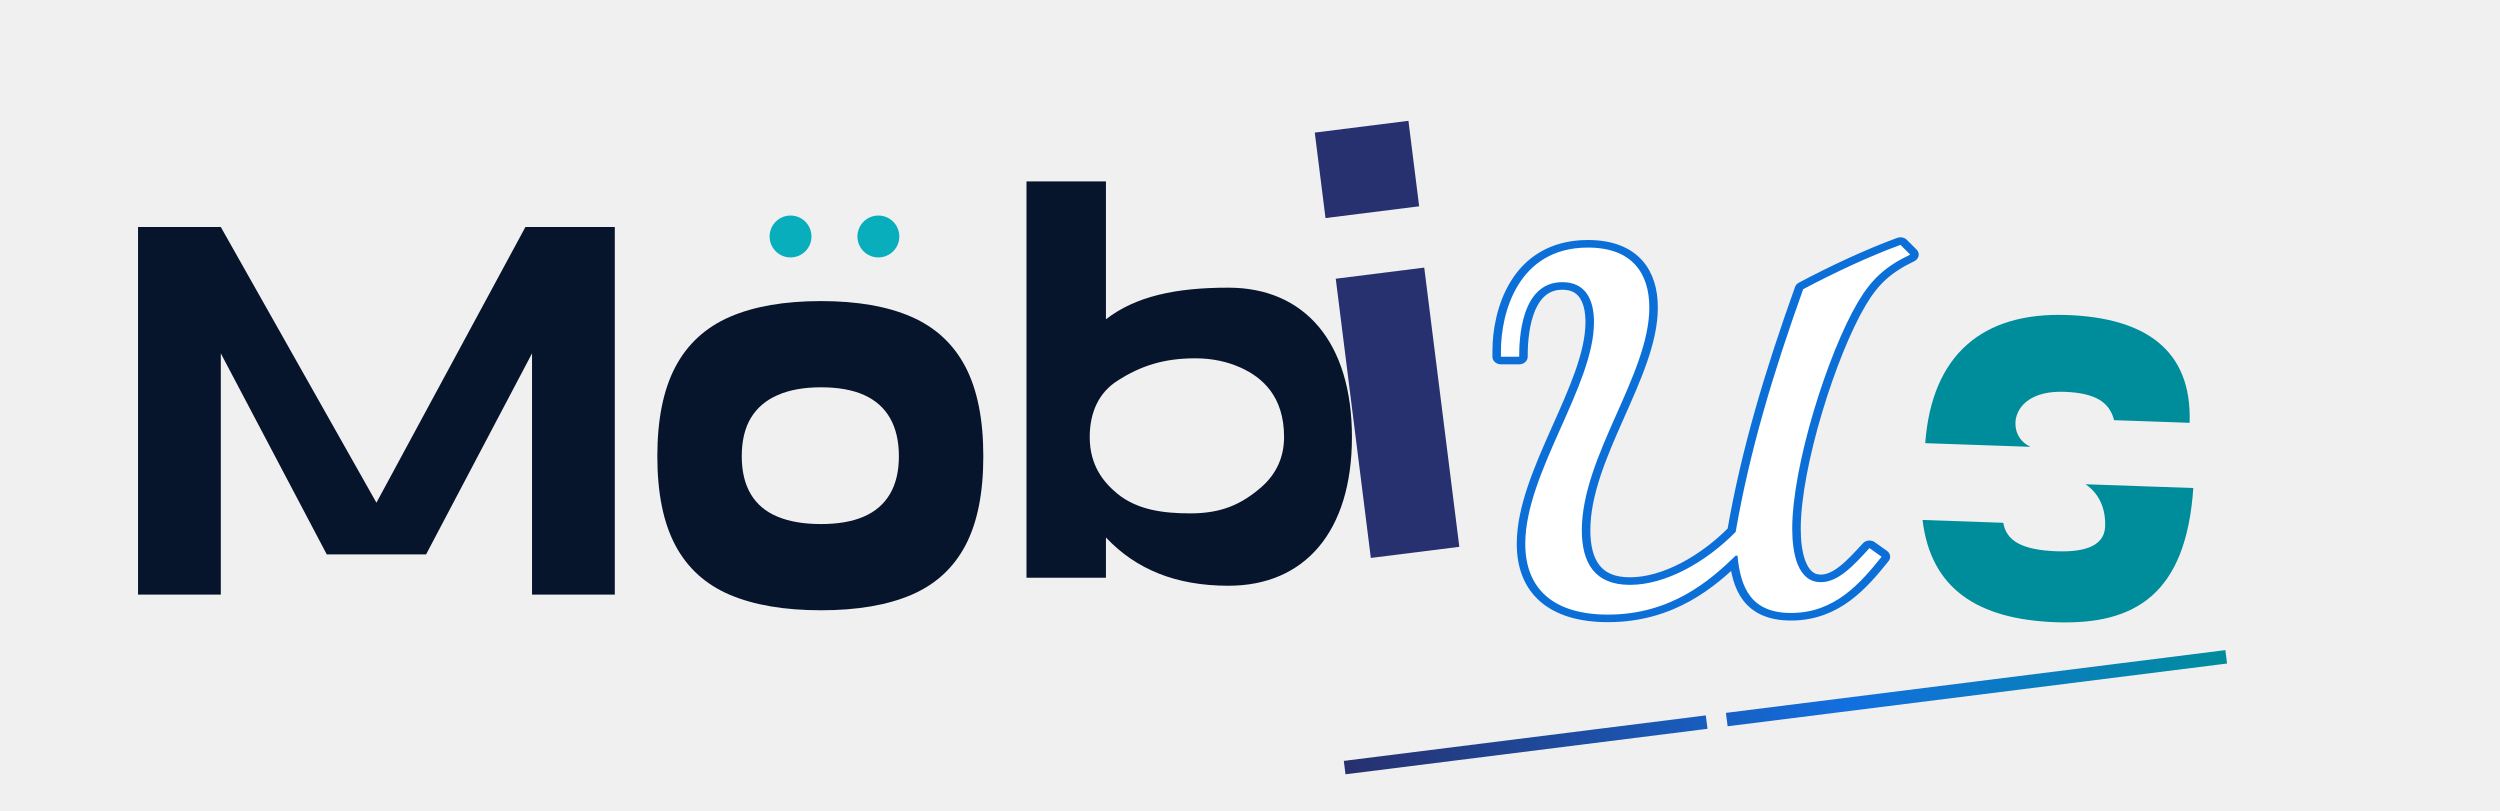
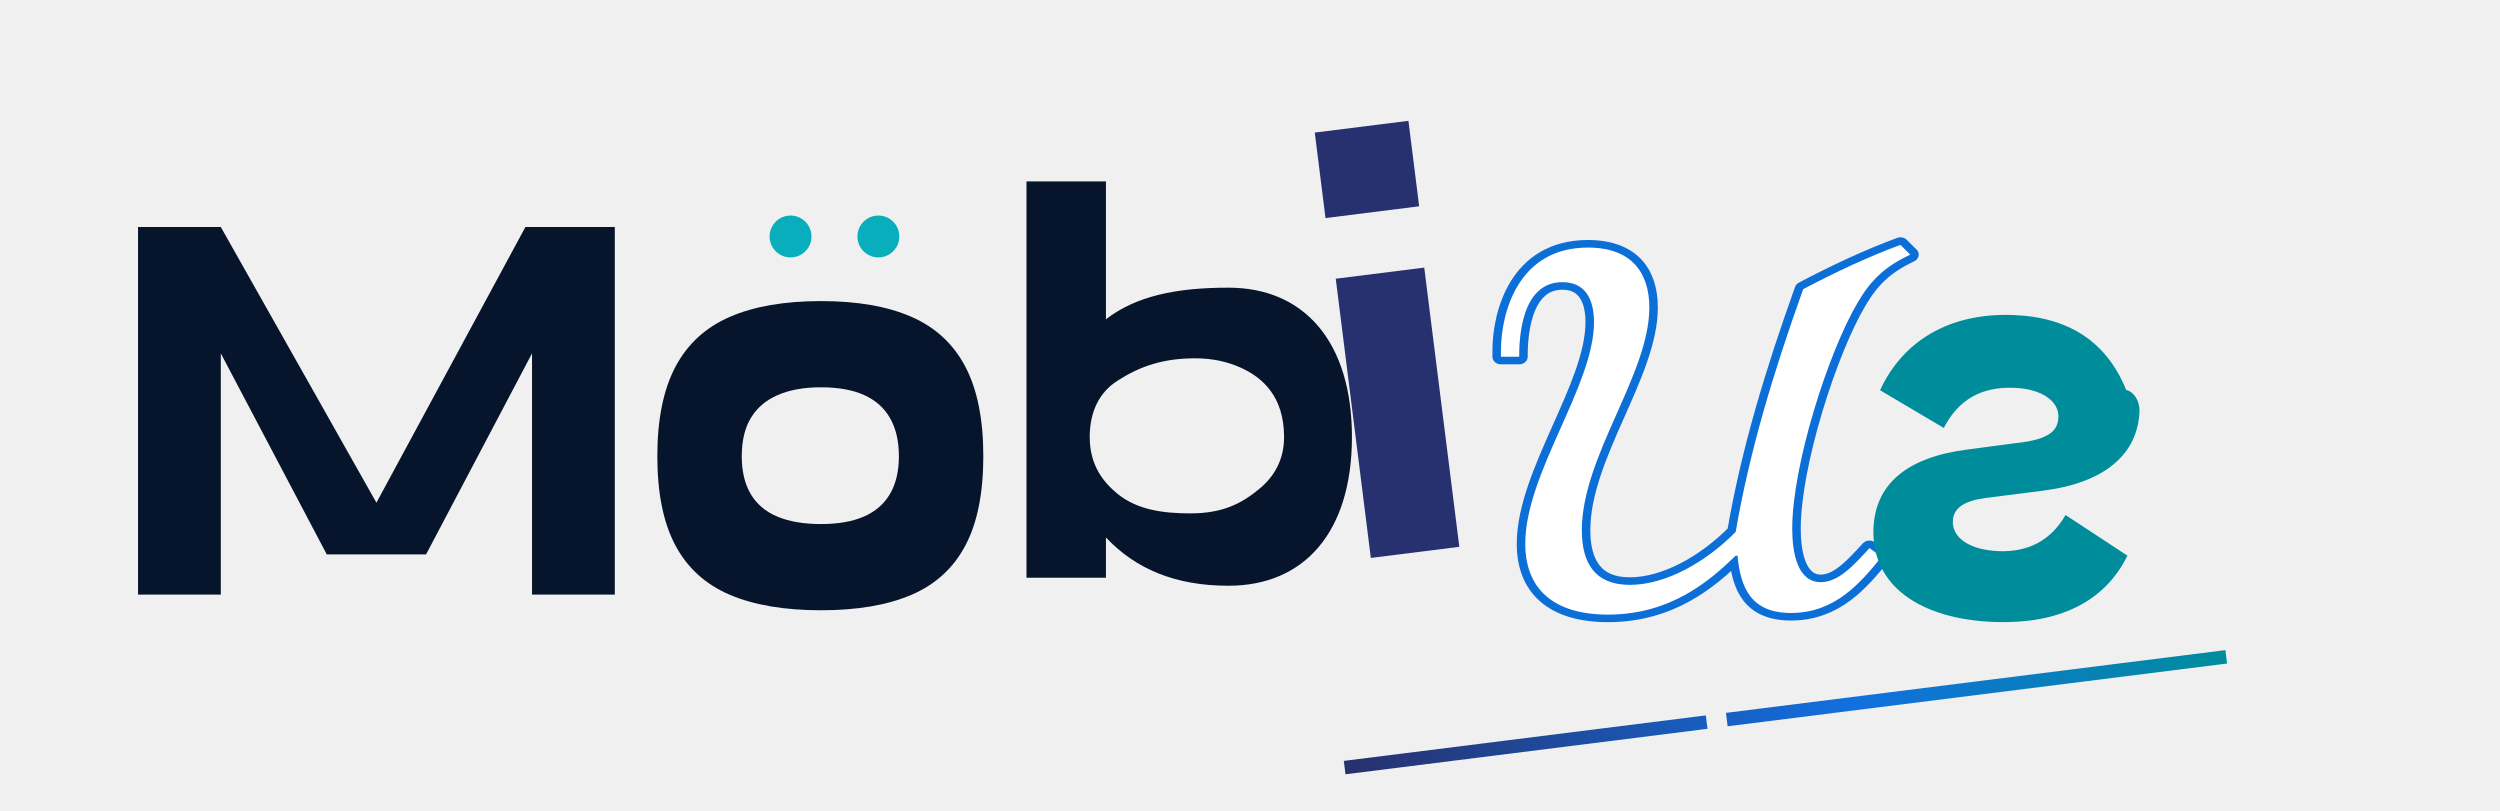
<svg xmlns="http://www.w3.org/2000/svg" viewBox="0 0 740 240" role="img" aria-labelledby="title desc">
  <defs>
    <linearGradient id="phase" x1="399" y1="211" x2="664" y2="211" gradientUnits="userSpaceOnUse">
      <stop offset="0" stop-color="#27316f" />
      <stop offset="0.56" stop-color="#126fdf" />
      <stop offset="1" stop-color="#008d9b" />
    </linearGradient>
  </defs>
  <g fill="#07152c">
    <path transform="translate(34 176) scale(.098 -.17)" d="M70 0V640H320L790 160L1240 640H1510V0H1260V420L940 70H640L320 420V0Z" />
    <path transform="translate(191 178) scale(.102 -.176)" d="M510 -15Q351 -15 245.5 11Q140 37 87.5 94Q35 151 35 244Q35 337 87.5 394.5Q140 452 245.5 478.5Q351 505 510 505Q668 505 772.5 478.5Q877 452 929 394.5Q981 337 981 244Q981 151 929 94Q877 37 772.5 11Q668 -15 510 -15ZM510 130Q584 130 634 142.5Q684 155 710 180.5Q736 206 736 244Q736 282 710.5 308Q685 334 635 347Q585 360 510 360Q436 360 384.5 347Q333 334 306.5 308.5Q280 283 280 244Q280 206 306 180.5Q332 155 383.5 142.5Q435 130 510 130Z" />
    <path transform="translate(296 171) scale(.098 -.17)" d="M80 0V690H320V450C410 490 530 505 690 505C920 505 1063 410 1063 245C1063 80 920 -14 690 -14C530 -14 410 15 320 70V0ZM575 112C670 112 730 128 790 158C835 181 858 210 858 245C858 316 792 349 726 366C687 376 642 382 590 382C495 382 425 369 355 343C300 323 271 289 271 245C271 195 313 166 355 146C415 118 493 112 575 112Z" />
  </g>
  <g fill="#08aebb">
    <circle cx="234" cy="70" r="6.2" />
    <circle cx="260" cy="70" r="6.2" />
  </g>
  <path fill="#27316f" transform="translate(399 166) rotate(-7.16197) scale(.11 -.17)" d="M309 747V597H55V747ZM62 490H302V0H62Z" />
  <path transform="translate(427 180) scale(.18 -.16)" d="M272 -12C375 -12 439 50 482 97H485C490 38 507 -9 573 -9C645 -9 687 46 722 95L702 111C676 79 651 48 622 48C584 48 575 101 575 147C575 264 634 473 683 566C705 608 728 632 769 654L753 672C700 650 645 621 593 590C544 436 505 291 482 141C433 85 367 43 308 43C250 43 229 84 229 144C229 281 340 432 340 556C340 619 312 667 239 667C124 667 96 546 96 476V465H126C126 495 128 603 197 603C235 603 249 571 249 529C249 411 136 250 136 119C136 35 183 -12 272 -12Z" fill="#ffffff" stroke="#0c6fd8" stroke-width="28" stroke-linejoin="round" paint-order="stroke fill" />
-   <path fill="#008d9b" transform="translate(564 180) rotate(2) scale(.104 -.175)" d="M40 280C50 430 190 505 430 505C650 505 790 455 790 330H575C560 360 520 375 430 375C340 375 300 350 295 325C292 305 308 288 340 280ZM807 220C797 40 655 -15 430 -15C205 -15 70 35 40 150H270C280 120 325 105 425 105C515 105 560 120 560 150C560 180 540 205 500 220Z" />
+   <path fill="#008d9b" transform="translate(548 180) rotate(2) scale(.104 -.175)" d="M760 385C700 465 590 505 430 505C250 505 120 455 60 370L245 310C285 360 350 382 440 382C520 382 570 362 570 335C570 312 545 300 485 292L315 275C140 258 55 210 55 135C55 40 195 -15 410 -15C590 -15 720 25 780 105L600 170C560 125 495 105 415 105C330 105 280 125 280 153C280 175 310 188 370 194L535 210C710 227 800 278 800 350C800 365 785 382 760 385Z" />
  <g transform="rotate(-7.16197 527 211)" stroke="url(#phase)" stroke-width="4" stroke-linecap="square">
    <path d="M399 211H503" />
    <path d="M513 211H658" />
  </g>
</svg>
